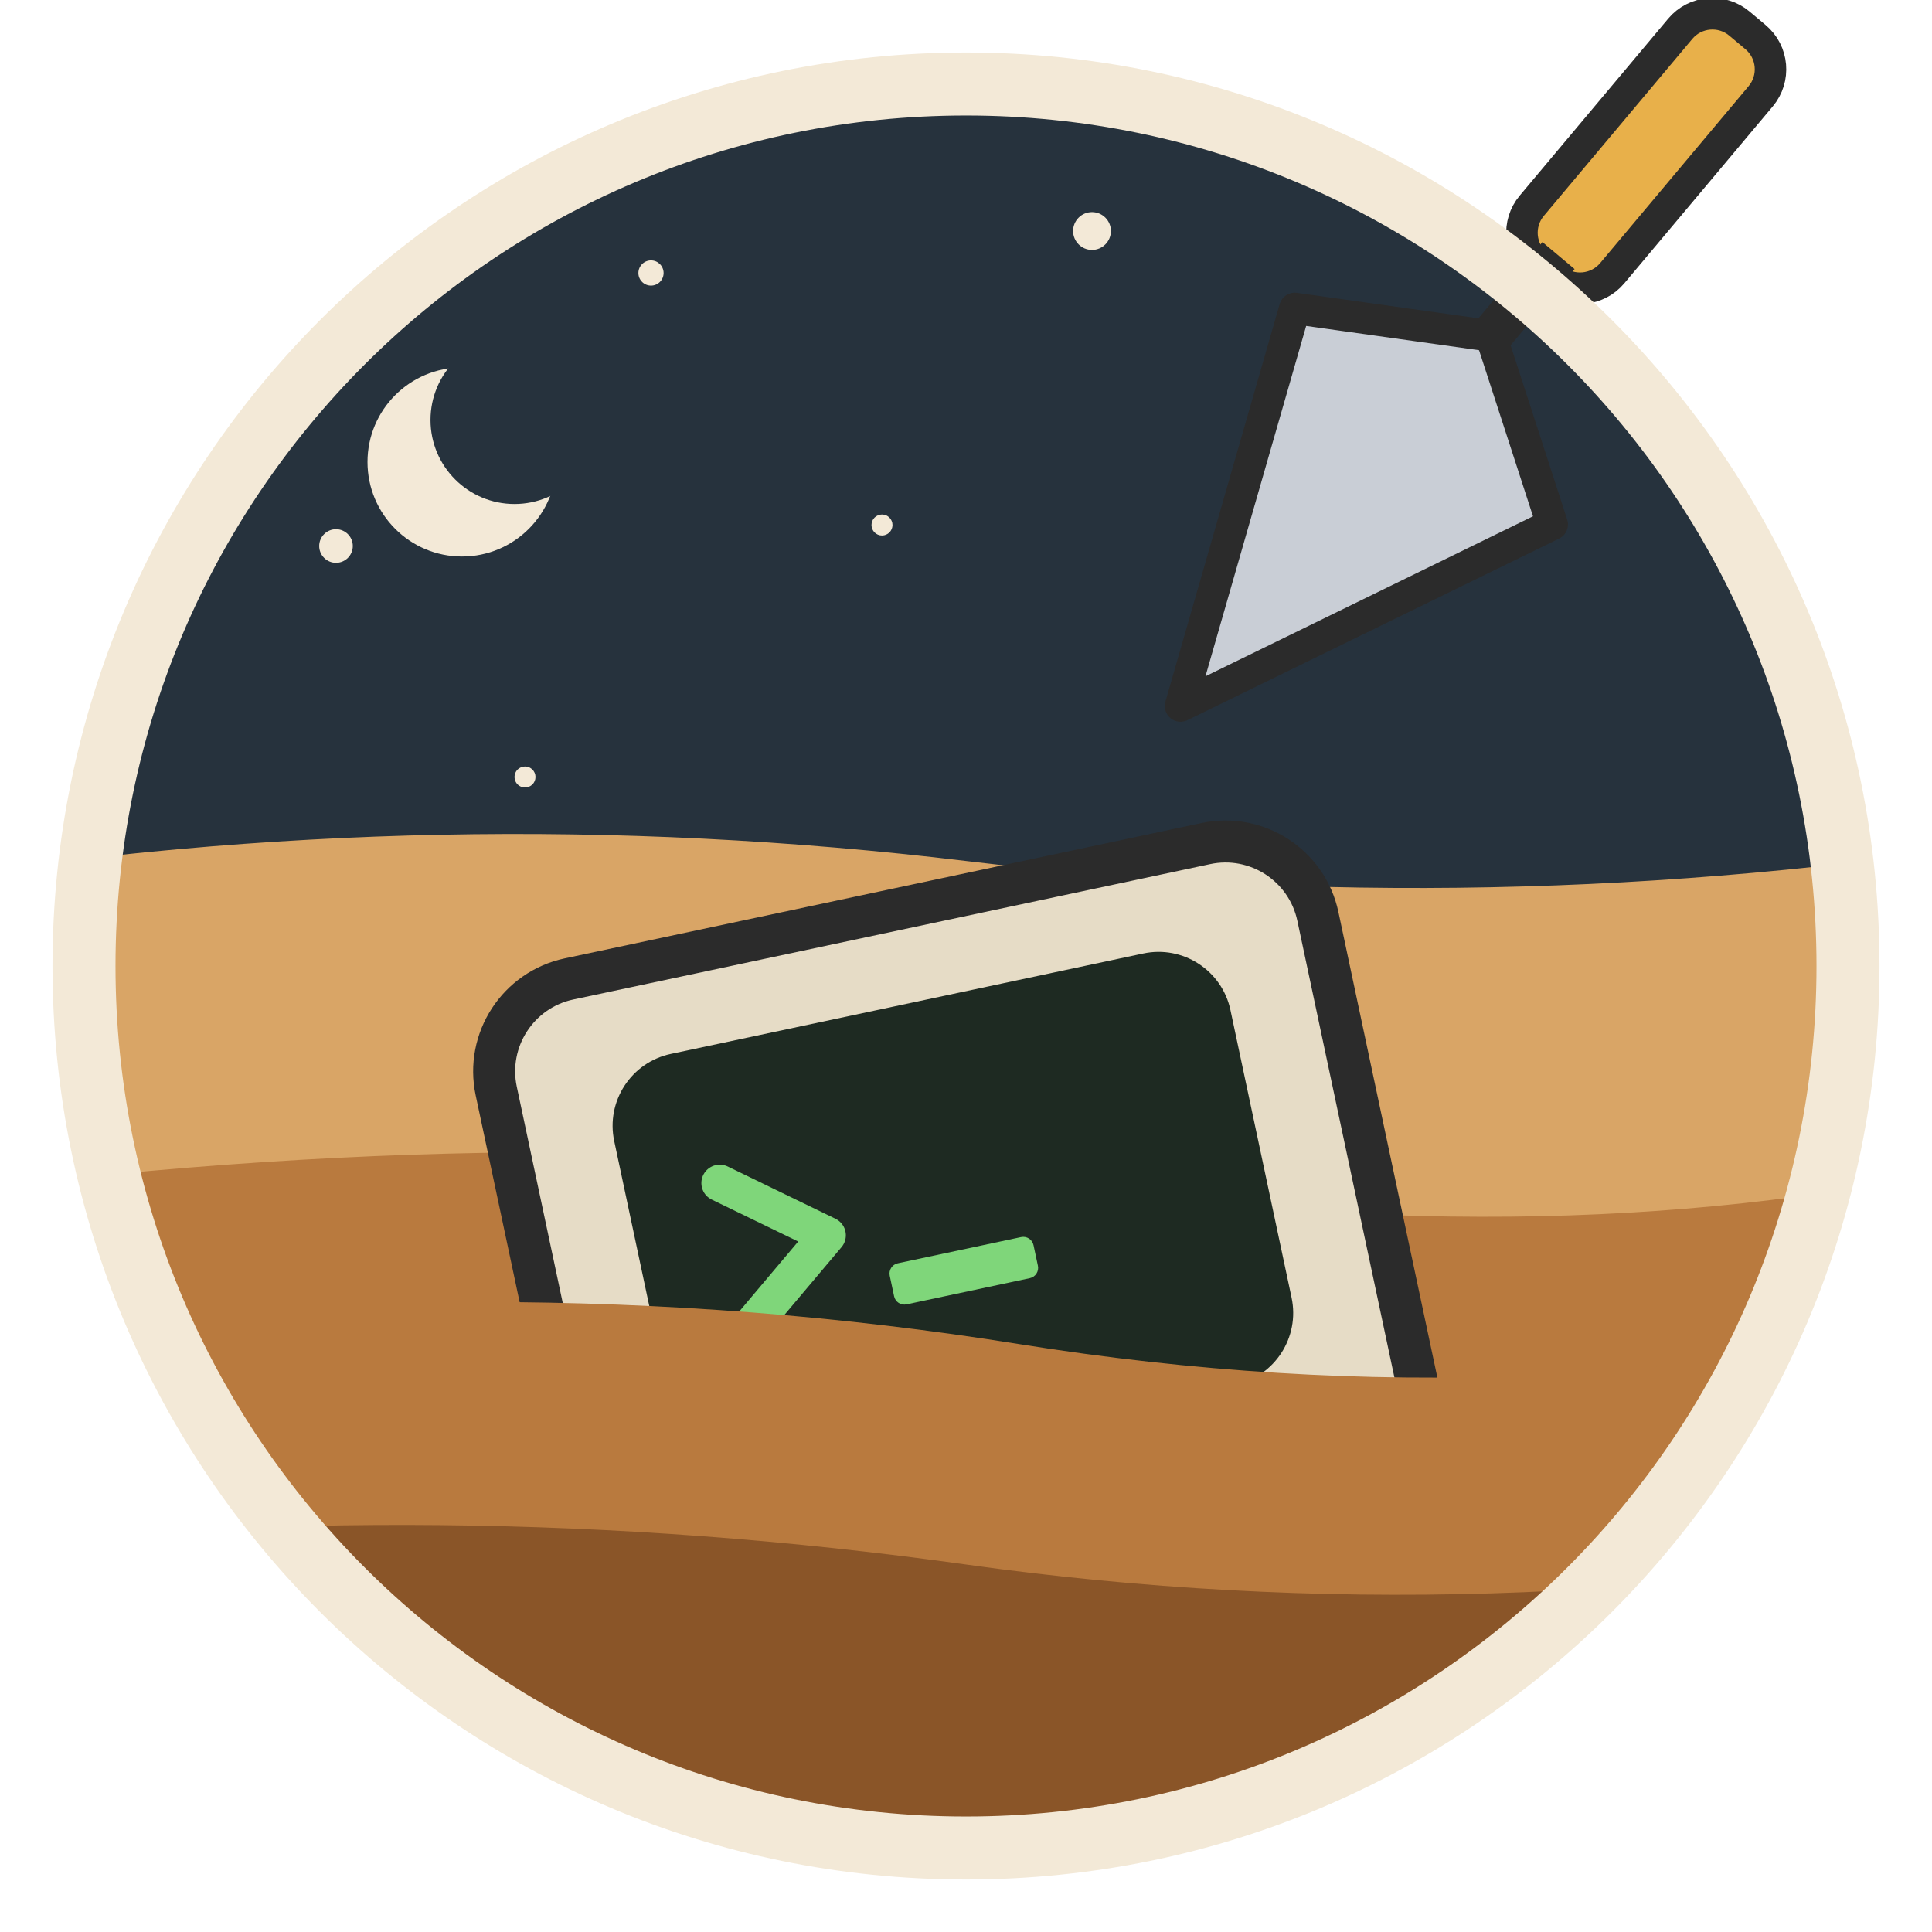
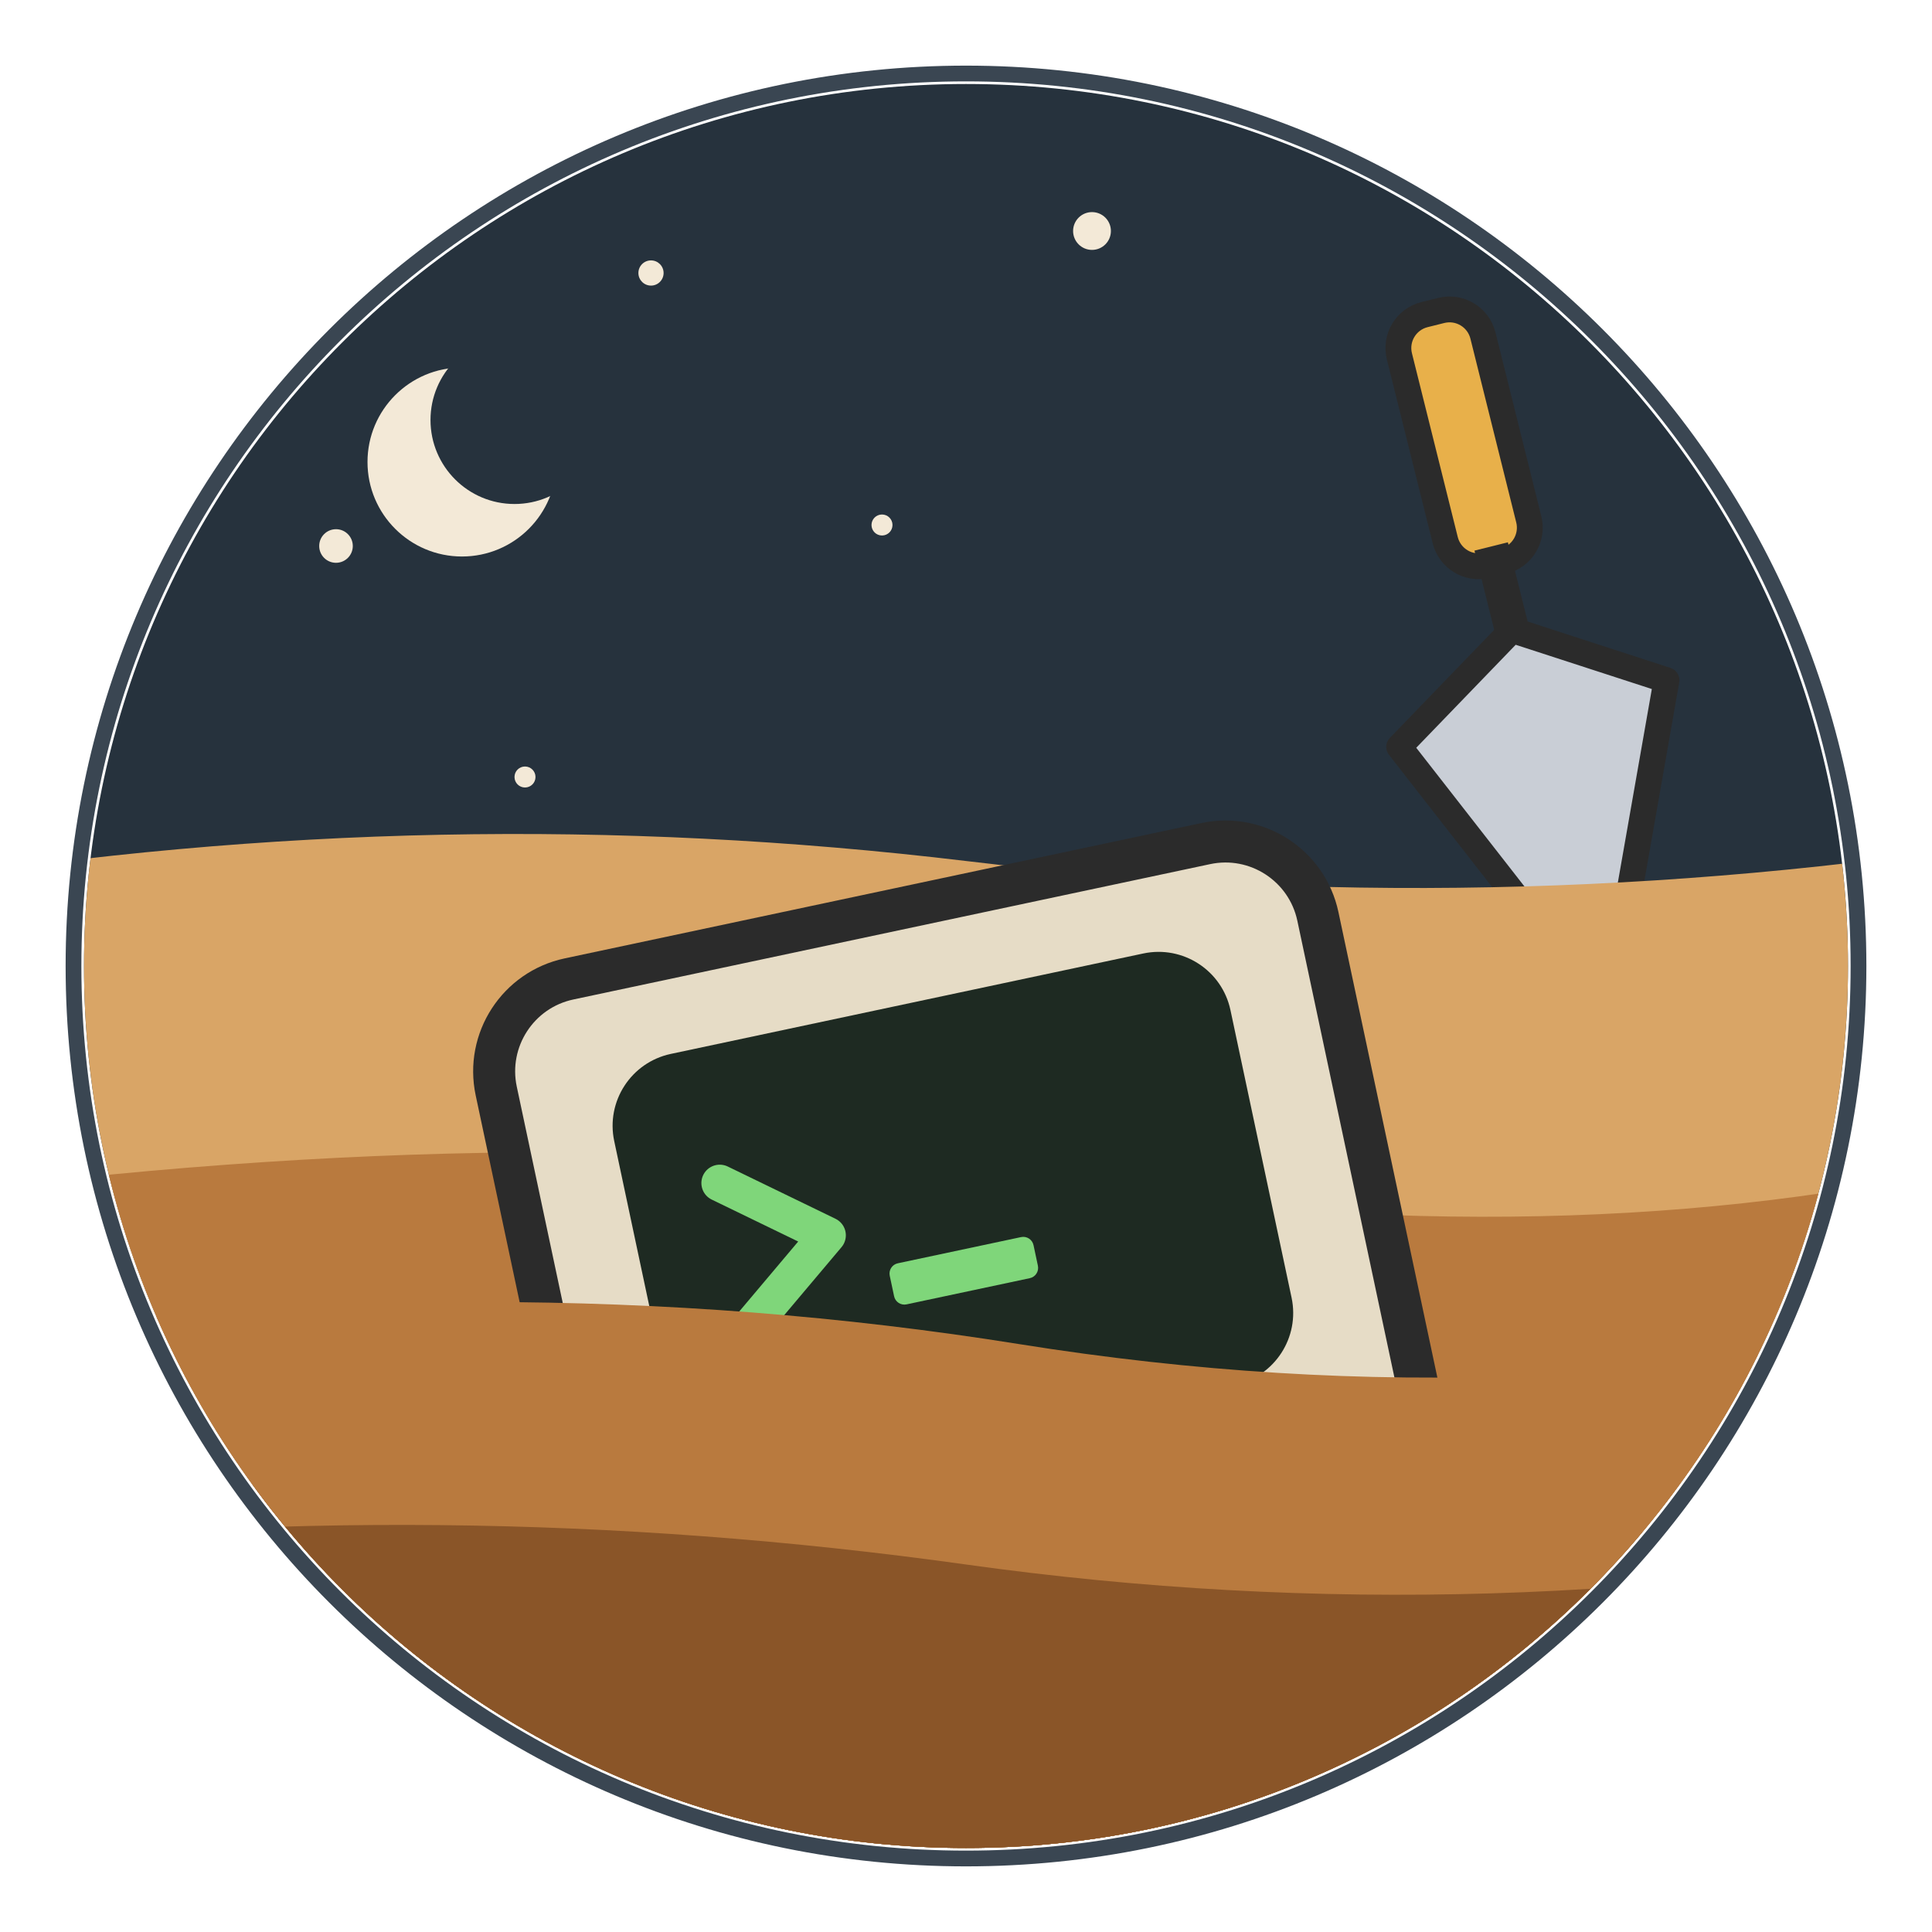
<svg xmlns="http://www.w3.org/2000/svg" viewBox="8 8 184 184" width="184" height="184">
  <defs>
    <clipPath id="c-dark">
      <circle cx="100" cy="100" r="84" />
    </clipPath>
  </defs>
  <g clip-path="url(#c-dark)">
    <rect width="200" height="200" fill="#26323D" />
    <circle cx="52" cy="52" r="9" fill="#F3E9D7" />
    <circle cx="57" cy="48" r="8" fill="#26323D" />
    <circle cx="40" cy="60" r="1.6" fill="#F3E9D7" />
    <circle cx="70" cy="34" r="1.2" fill="#F3E9D7" />
    <circle cx="112" cy="30" r="1.8" fill="#F3E9D7" />
    <circle cx="58" cy="82" r="1" fill="#F3E9D7" />
    <circle cx="150" cy="44" r="1.2" fill="#F3E9D7" />
    <circle cx="92" cy="58" r="1" fill="#F3E9D7" />
+     <g transform="translate(152 68) rotate(-14) scale(0.82)">
+       <rect x="-5" y="-38" width="10" height="30" rx="4" fill="#E8B04A" stroke="#2B2B2B" stroke-width="3" />
+       <rect x="-2" y="-10" width="4" height="10" fill="#2B2B2B" />
+       <path d="M0 0 L16 10 L0 46 L-16 10Z" fill="#C9CED6" stroke="#2B2B2B" stroke-width="3" stroke-linejoin="round" />
+     </g>
    <path d="M0 92 Q50 84 100 90 T200 88 V200 H0Z" fill="#D9A566" />
    <path d="M0 122 Q60 114 110 121 T200 118 V200 H0Z" fill="#B97A3E" />
    <path d="M0 152 Q50 146 100 152 T200 150 V200 H0Z" fill="#8A5528" />
    <g transform="translate(100 130) rotate(-12)">
      <rect x="-34" y="-31" width="68" height="50" rx="10" fill="#7FD67A" opacity="0.25" />
      <rect x="-40" y="-36" width="80" height="66" rx="9" fill="#E6DCC6" stroke="#2B2B2B" stroke-width="4" />
      <rect x="-30" y="-27" width="60" height="42" rx="7" fill="#1E2A22" />
      <path d="M-21 -14 L-12 -7 L-21 0" fill="none" stroke="#7FD67A" stroke-width="3.5" stroke-linecap="round" stroke-linejoin="round" />
      <rect x="-7" y="-3" width="14" height="4" rx="1" fill="#7FD67A" />
      <circle cx="30" cy="22" r="2.5" fill="#B97A3E" />
    </g>
    <path d="M0 136 Q55 128 105 136 T200 132 V200 H0Z" fill="#B97A3E" />
    <path d="M0 156 Q50 150 100 157 T200 154 V200 H0Z" fill="#8A5528" />
  </g>
-   <g transform="translate(150 40) rotate(40)">
-     <rect x="-5" y="-38" width="10" height="30" rx="4" fill="#E8B04A" stroke="#2B2B2B" stroke-width="3" />
-     <rect x="-2" y="-10" width="4" height="10" fill="#2B2B2B" />
-     <path d="M0 0 L16 10 L0 46 L-16 10Z" fill="#C9CED6" stroke="#2B2B2B" stroke-width="3" stroke-linejoin="round" />
-   </g>
-   <circle cx="100" cy="100" r="84" fill="none" stroke="#F3E9D7" stroke-width="6" />
+   <circle cx="100" cy="100" r="85" fill="none" stroke="#3A4652" stroke-width="1.5" />
</svg>
